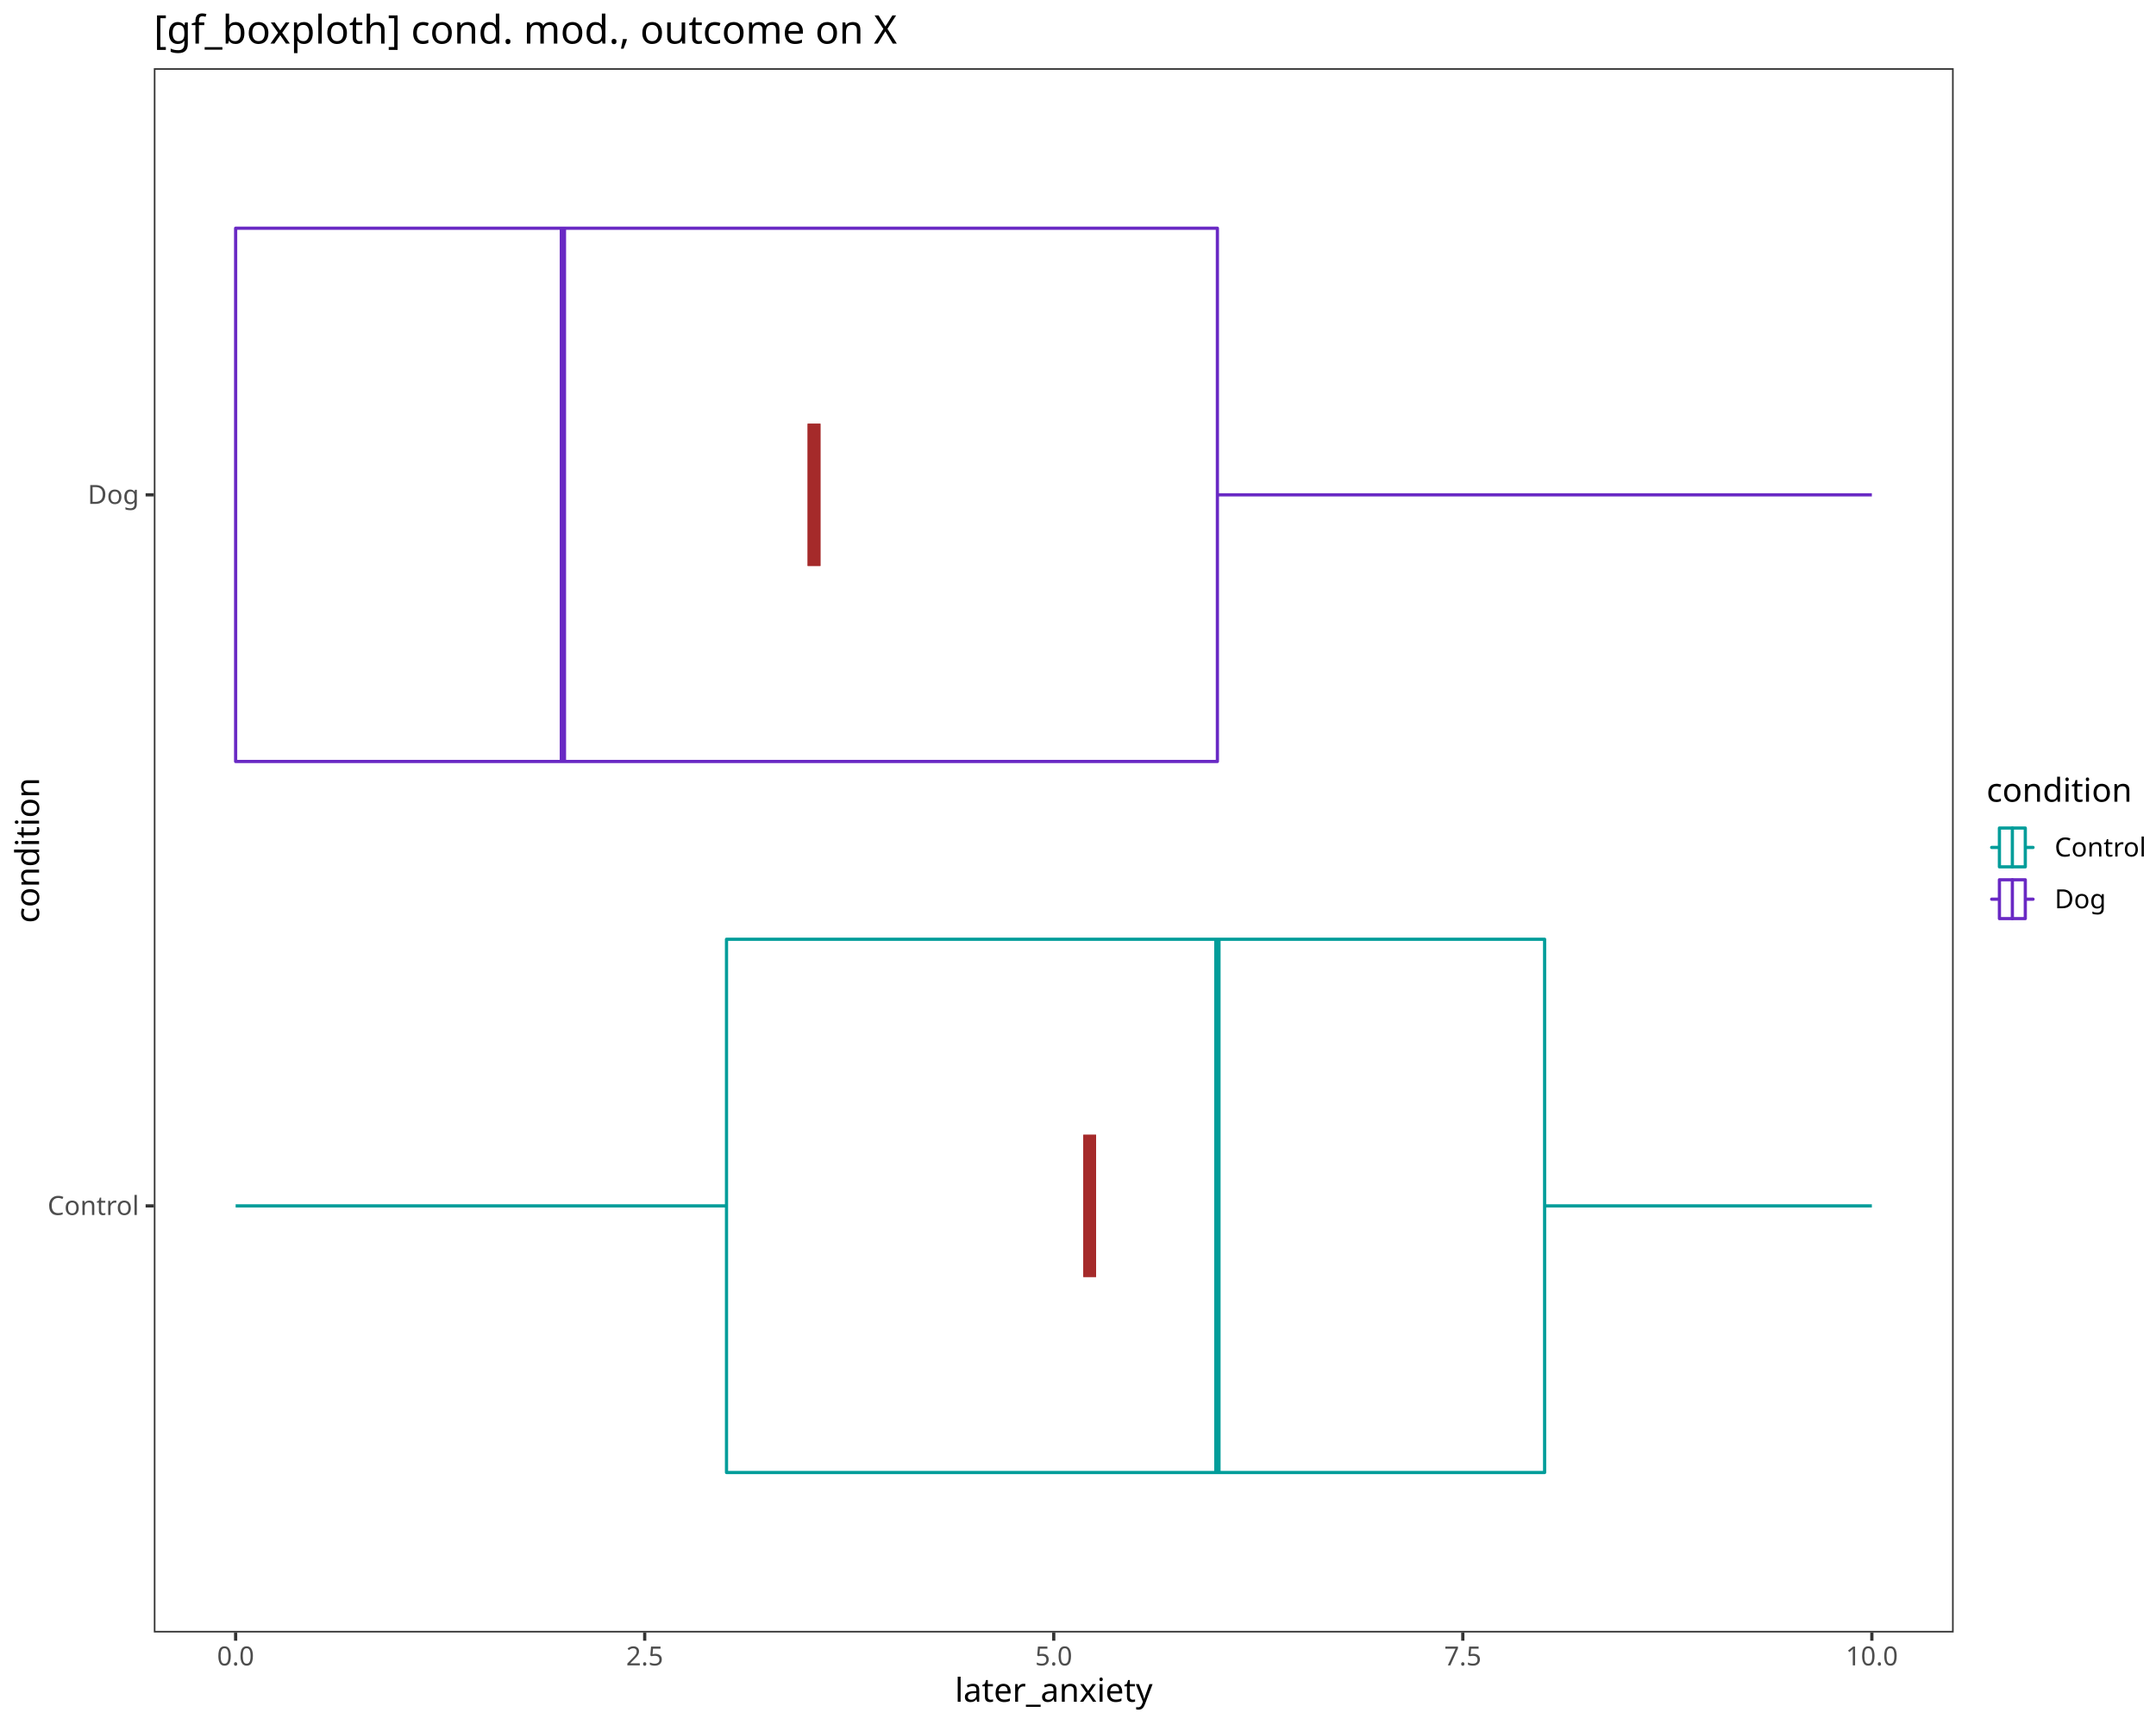
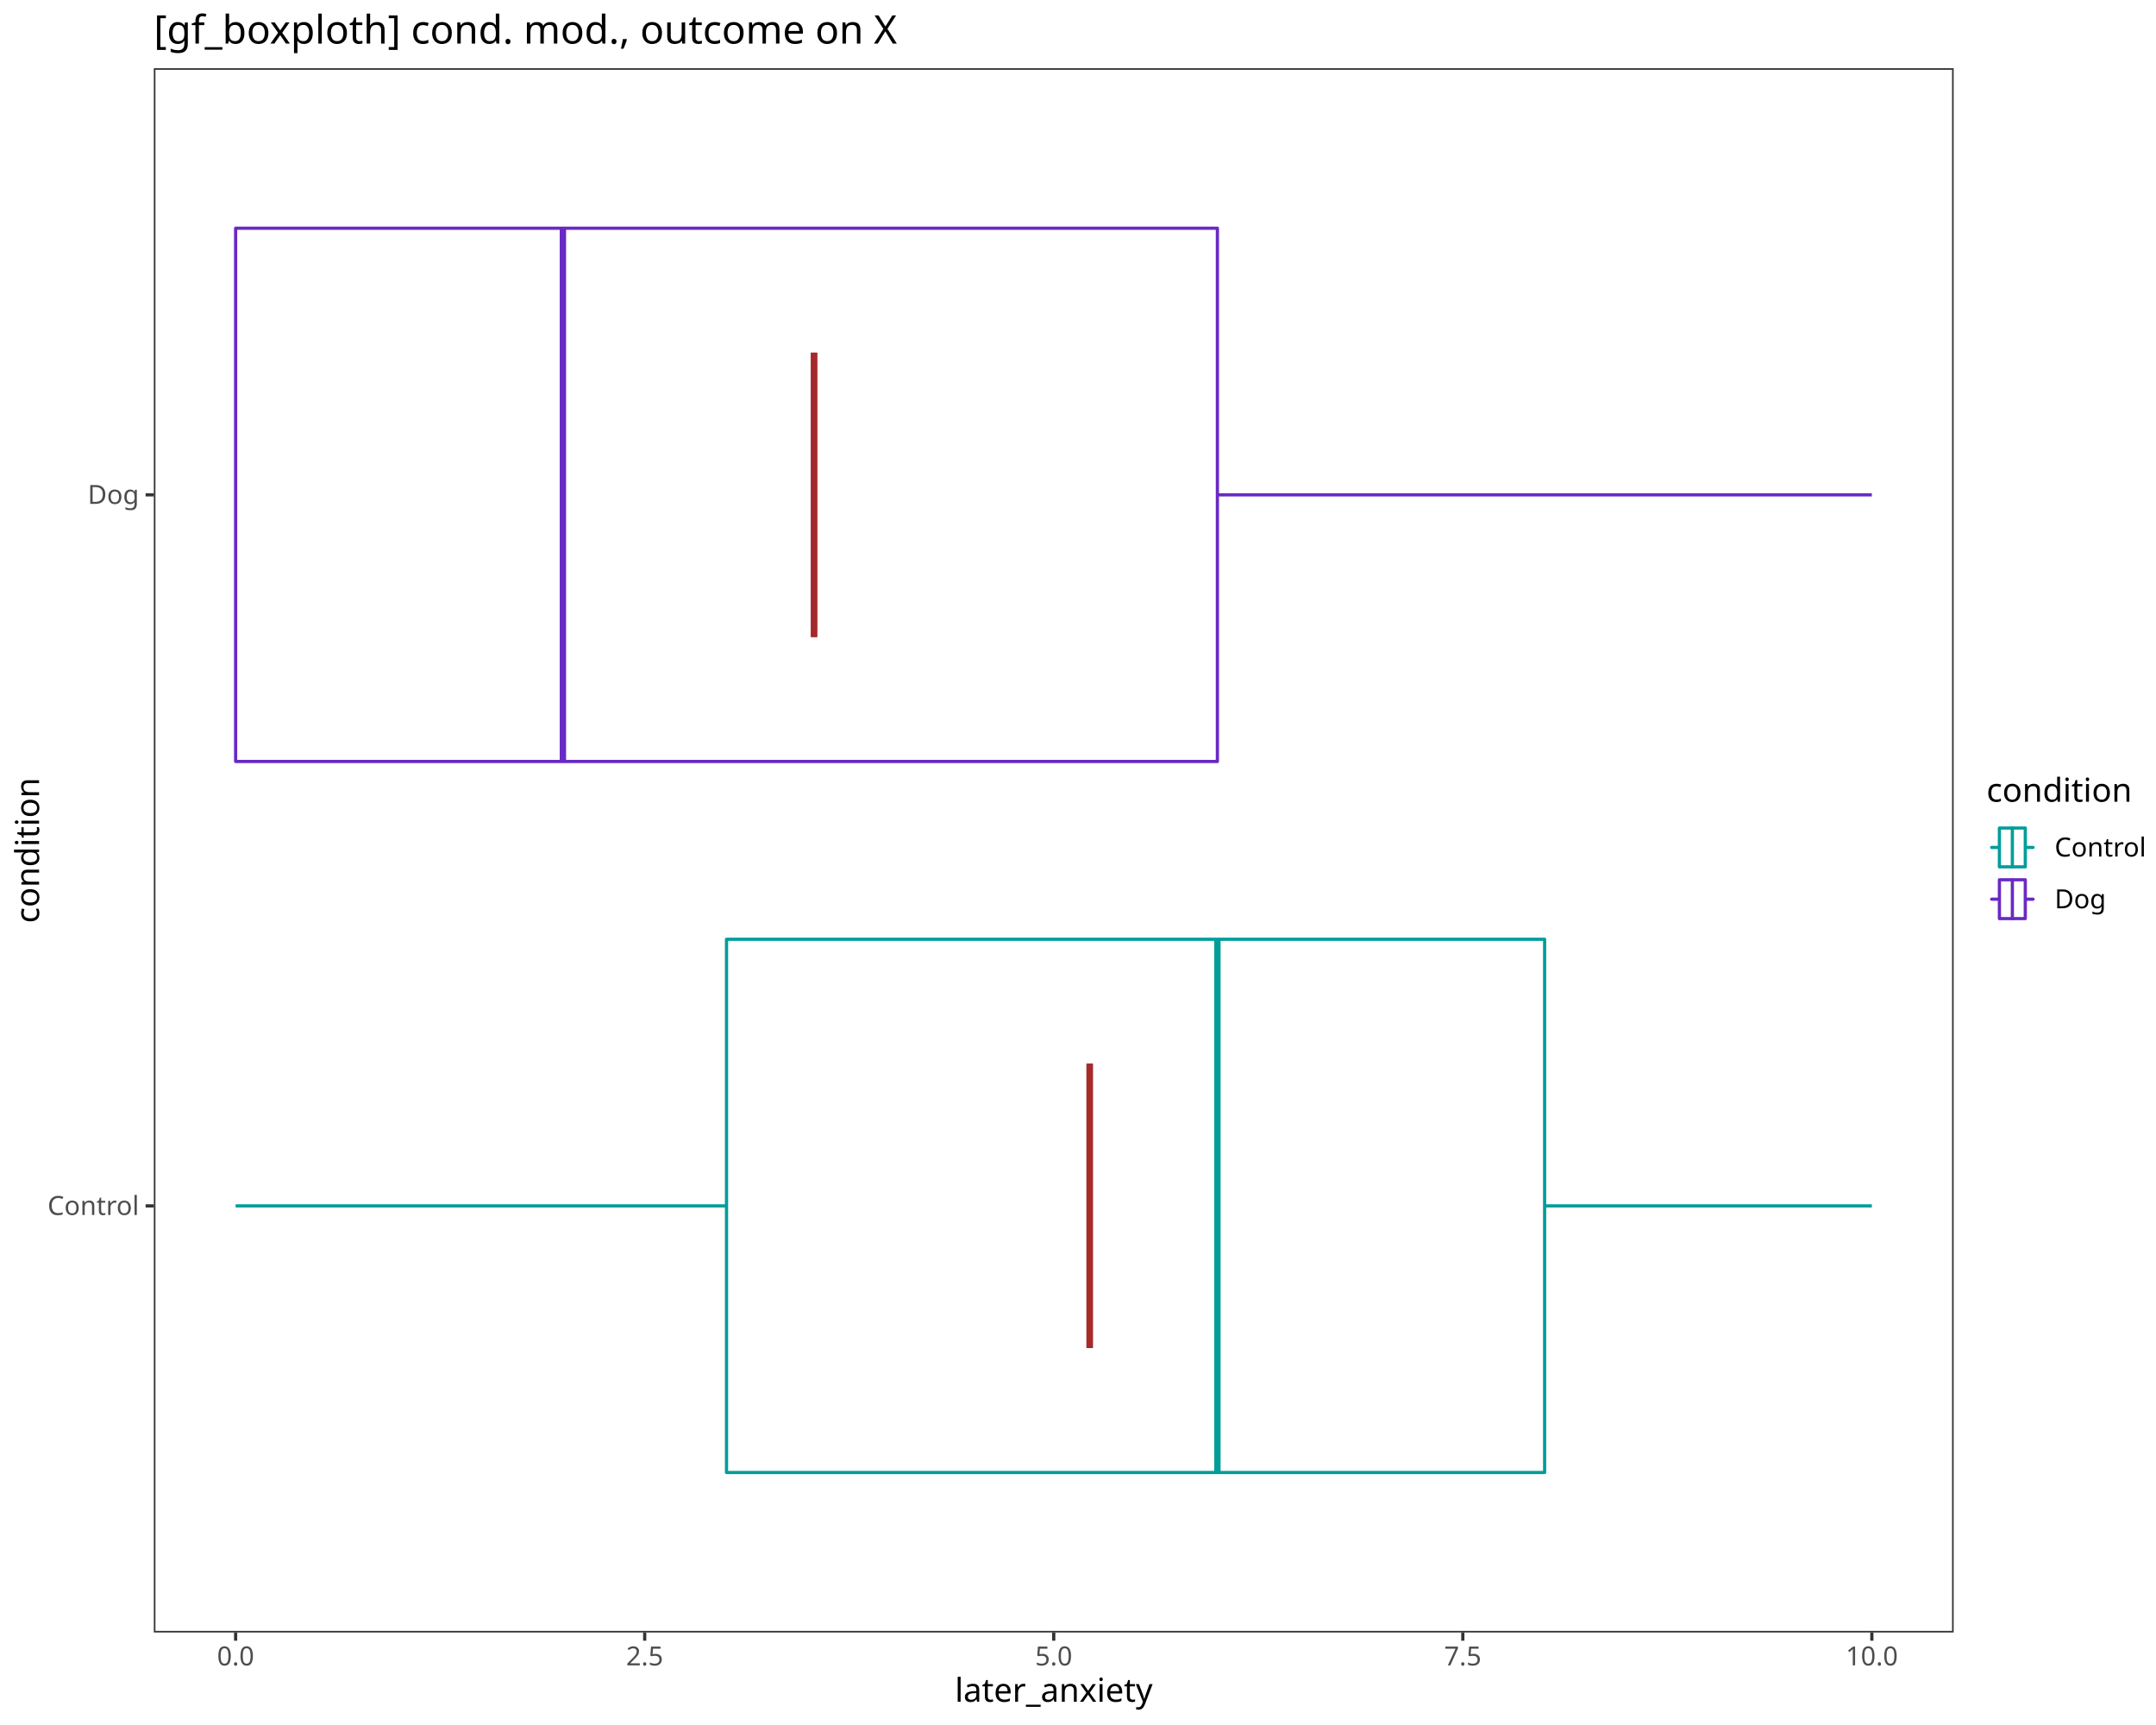
<svg xmlns="http://www.w3.org/2000/svg" class="svglite" data-engine-version="2.0" width="720.00pt" height="576.00pt" viewBox="0 0 720.00 576.00">
  <defs>
    <style type="text/css">
    .svglite line, .svglite polyline, .svglite polygon, .svglite path, .svglite rect, .svglite circle {
      fill: none;
      stroke: #000000;
      stroke-linecap: round;
      stroke-linejoin: round;
      stroke-miterlimit: 10.00;
    }
  </style>
  </defs>
  <rect width="100%" height="100%" style="stroke: none; fill: #FFFFFF;" />
  <defs>
    <clipPath id="cpMC4wMHw3MjAuMDB8MC4wMHw1NzYuMDA=">
      <rect x="0.00" y="0.00" width="720.00" height="576.00" />
    </clipPath>
  </defs>
  <g clip-path="url(#cpMC4wMHw3MjAuMDB8MC4wMHw1NzYuMDA=)">
    <rect x="0.00" y="0.00" width="720.00" height="576.00" style="stroke-width: 1.07; stroke: #FFFFFF; fill: #FFFFFF;" />
  </g>
  <defs>
    <clipPath id="cpNTEuMzd8NjUyLjQzfDIyLjc4fDU0NS4xMQ==">
      <rect x="51.37" y="22.78" width="601.06" height="522.33" />
    </clipPath>
  </defs>
  <g clip-path="url(#cpNTEuMzd8NjUyLjQzfDIyLjc4fDU0NS4xMQ==)">
    <rect x="51.37" y="22.78" width="601.06" height="522.33" style="stroke-width: 1.07; stroke: none; fill: #FFFFFF;" />
    <line x1="515.83" y1="402.66" x2="625.11" y2="402.66" style="stroke-width: 1.07; stroke: #009D9A; stroke-linecap: butt;" />
    <line x1="242.62" y1="402.66" x2="78.69" y2="402.66" style="stroke-width: 1.07; stroke: #009D9A; stroke-linecap: butt;" />
    <polygon points="515.83,491.69 242.62,491.69 242.62,313.63 515.83,313.63 515.83,491.69 " style="stroke-width: 1.07; stroke: #009D9A; fill: #FFFFFF;" />
    <line x1="406.55" y1="491.69" x2="406.55" y2="313.63" style="stroke-width: 2.13; stroke: #009D9A; stroke-linecap: butt;" />
    <line x1="406.55" y1="165.24" x2="625.11" y2="165.24" style="stroke-width: 1.07; stroke: #6929C4; stroke-linecap: butt;" />
    <line x1="78.69" y1="165.24" x2="78.69" y2="165.24" style="stroke-width: 1.07; stroke: #6929C4; stroke-linecap: butt;" />
    <polygon points="406.55,254.27 78.69,254.27 78.69,76.20 406.55,76.20 406.55,254.27 " style="stroke-width: 1.07; stroke: #6929C4; fill: #FFFFFF;" />
    <line x1="187.98" y1="254.27" x2="187.98" y2="76.20" style="stroke-width: 2.13; stroke: #6929C4; stroke-linecap: butt;" />
-     <polyline points="363.90,426.40 363.90,378.92 " style="stroke-width: 4.27; stroke: #A52A2A; stroke-linecap: butt;" />
-     <polyline points="363.90,402.66 363.90,402.66 " style="stroke-width: 4.27; stroke: #A52A2A; stroke-linecap: butt;" />
-     <polyline points="363.90,426.40 363.90,378.92 " style="stroke-width: 4.27; stroke: #A52A2A; stroke-linecap: butt;" />
-     <polyline points="271.85,188.98 271.85,141.49 " style="stroke-width: 4.27; stroke: #A52A2A; stroke-linecap: butt;" />
-     <polyline points="271.85,165.24 271.85,165.24 " style="stroke-width: 4.27; stroke: #A52A2A; stroke-linecap: butt;" />
-     <polyline points="271.85,188.98 271.85,141.49 " style="stroke-width: 4.27; stroke: #A52A2A; stroke-linecap: butt;" />
+     <polyline points="363.90,450.14 363.90,355.17 " style="stroke-width: 2.13; stroke: #A52A2A; stroke-linecap: butt;" />
+     <polyline points="363.90,402.66 363.90,402.66 " style="stroke-width: 2.13; stroke: #A52A2A; stroke-linecap: butt;" />
+     <polyline points="363.90,450.14 363.90,355.17 " style="stroke-width: 2.13; stroke: #A52A2A; stroke-linecap: butt;" />
+     <polyline points="271.85,212.72 271.85,117.75 " style="stroke-width: 2.13; stroke: #A52A2A; stroke-linecap: butt;" />
+     <polyline points="271.85,165.24 271.85,165.24 " style="stroke-width: 2.13; stroke: #A52A2A; stroke-linecap: butt;" />
+     <polyline points="271.85,212.72 271.85,117.75 " style="stroke-width: 2.13; stroke: #A52A2A; stroke-linecap: butt;" />
    <rect x="51.37" y="22.78" width="601.06" height="522.33" style="stroke-width: 1.07; stroke: #333333;" />
  </g>
  <g clip-path="url(#cpMC4wMHw3MjAuMDB8MC4wMHw1NzYuMDA=)">
    <text x="46.44" y="405.69" text-anchor="end" style="font-size: 8.80px; fill: #4D4D4D; font-family: sans;" textLength="28.37px" lengthAdjust="spacingAndGlyphs">Control</text>
    <text x="46.44" y="168.26" text-anchor="end" style="font-size: 8.80px; fill: #4D4D4D; font-family: sans;" textLength="16.15px" lengthAdjust="spacingAndGlyphs">Dog</text>
    <polyline points="48.63,402.66 51.37,402.66 " style="stroke-width: 1.07; stroke: #333333; stroke-linecap: butt;" />
    <polyline points="48.63,165.24 51.37,165.24 " style="stroke-width: 1.07; stroke: #333333; stroke-linecap: butt;" />
    <polyline points="78.69,547.85 78.69,545.11 " style="stroke-width: 1.07; stroke: #333333; stroke-linecap: butt;" />
    <polyline points="215.30,547.85 215.30,545.11 " style="stroke-width: 1.07; stroke: #333333; stroke-linecap: butt;" />
    <polyline points="351.90,547.85 351.90,545.11 " style="stroke-width: 1.07; stroke: #333333; stroke-linecap: butt;" />
    <polyline points="488.51,547.85 488.51,545.11 " style="stroke-width: 1.07; stroke: #333333; stroke-linecap: butt;" />
    <polyline points="625.11,547.85 625.11,545.11 " style="stroke-width: 1.07; stroke: #333333; stroke-linecap: butt;" />
    <text x="78.69" y="556.10" text-anchor="middle" style="font-size: 8.80px; fill: #4D4D4D; font-family: sans;" textLength="12.23px" lengthAdjust="spacingAndGlyphs">0.0</text>
    <text x="215.30" y="556.10" text-anchor="middle" style="font-size: 8.80px; fill: #4D4D4D; font-family: sans;" textLength="12.23px" lengthAdjust="spacingAndGlyphs">2.5</text>
    <text x="351.90" y="556.10" text-anchor="middle" style="font-size: 8.80px; fill: #4D4D4D; font-family: sans;" textLength="12.23px" lengthAdjust="spacingAndGlyphs">5.0</text>
    <text x="488.51" y="556.10" text-anchor="middle" style="font-size: 8.80px; fill: #4D4D4D; font-family: sans;" textLength="12.23px" lengthAdjust="spacingAndGlyphs">7.5</text>
    <text x="625.11" y="556.10" text-anchor="middle" style="font-size: 8.80px; fill: #4D4D4D; font-family: sans;" textLength="17.13px" lengthAdjust="spacingAndGlyphs">10.0</text>
    <text x="351.90" y="568.24" text-anchor="middle" style="font-size: 11.00px; font-family: sans;" textLength="62.38px" lengthAdjust="spacingAndGlyphs">later_anxiety</text>
    <text transform="translate(13.05,283.95) rotate(-90)" text-anchor="middle" style="font-size: 11.00px; font-family: sans;" textLength="44.04px" lengthAdjust="spacingAndGlyphs">condition</text>
    <rect x="663.39" y="259.00" width="51.13" height="49.89" style="stroke-width: 1.07; stroke: none; fill: #FFFFFF;" />
    <text x="663.39" y="267.71" style="font-size: 11.00px; font-family: sans;" textLength="44.04px" lengthAdjust="spacingAndGlyphs">condition</text>
    <rect x="663.39" y="274.33" width="17.28" height="17.28" style="stroke-width: 1.07; stroke: none; fill: #FFFFFF;" />
    <polyline points="665.12,282.97 667.71,282.97 " style="stroke-width: 1.07; stroke: #009D9A;" />
    <polyline points="676.35,282.97 678.94,282.97 " style="stroke-width: 1.07; stroke: #009D9A;" />
    <rect x="667.71" y="276.49" width="8.64" height="12.96" style="stroke-width: 1.07; stroke: #009D9A; fill: #FFFFFF;" />
    <polyline points="672.03,289.45 672.03,276.49 " style="stroke-width: 1.07; stroke: #009D9A;" />
    <rect x="663.39" y="291.61" width="17.28" height="17.28" style="stroke-width: 1.07; stroke: none; fill: #FFFFFF;" />
    <polyline points="665.12,300.25 667.71,300.25 " style="stroke-width: 1.07; stroke: #6929C4;" />
    <polyline points="676.35,300.25 678.94,300.25 " style="stroke-width: 1.07; stroke: #6929C4;" />
    <rect x="667.71" y="293.77" width="8.64" height="12.96" style="stroke-width: 1.07; stroke: #6929C4; fill: #FFFFFF;" />
    <polyline points="672.03,306.73 672.03,293.77 " style="stroke-width: 1.07; stroke: #6929C4;" />
    <text x="686.15" y="286.00" style="font-size: 8.80px; font-family: sans;" textLength="28.37px" lengthAdjust="spacingAndGlyphs">Control</text>
    <text x="686.15" y="303.28" style="font-size: 8.80px; font-family: sans;" textLength="16.15px" lengthAdjust="spacingAndGlyphs">Dog</text>
    <text x="51.37" y="14.56" style="font-size: 13.20px; font-family: sans;" textLength="233.38px" lengthAdjust="spacingAndGlyphs">[gf_boxploth] cond. mod., outcome on X</text>
  </g>
</svg>
